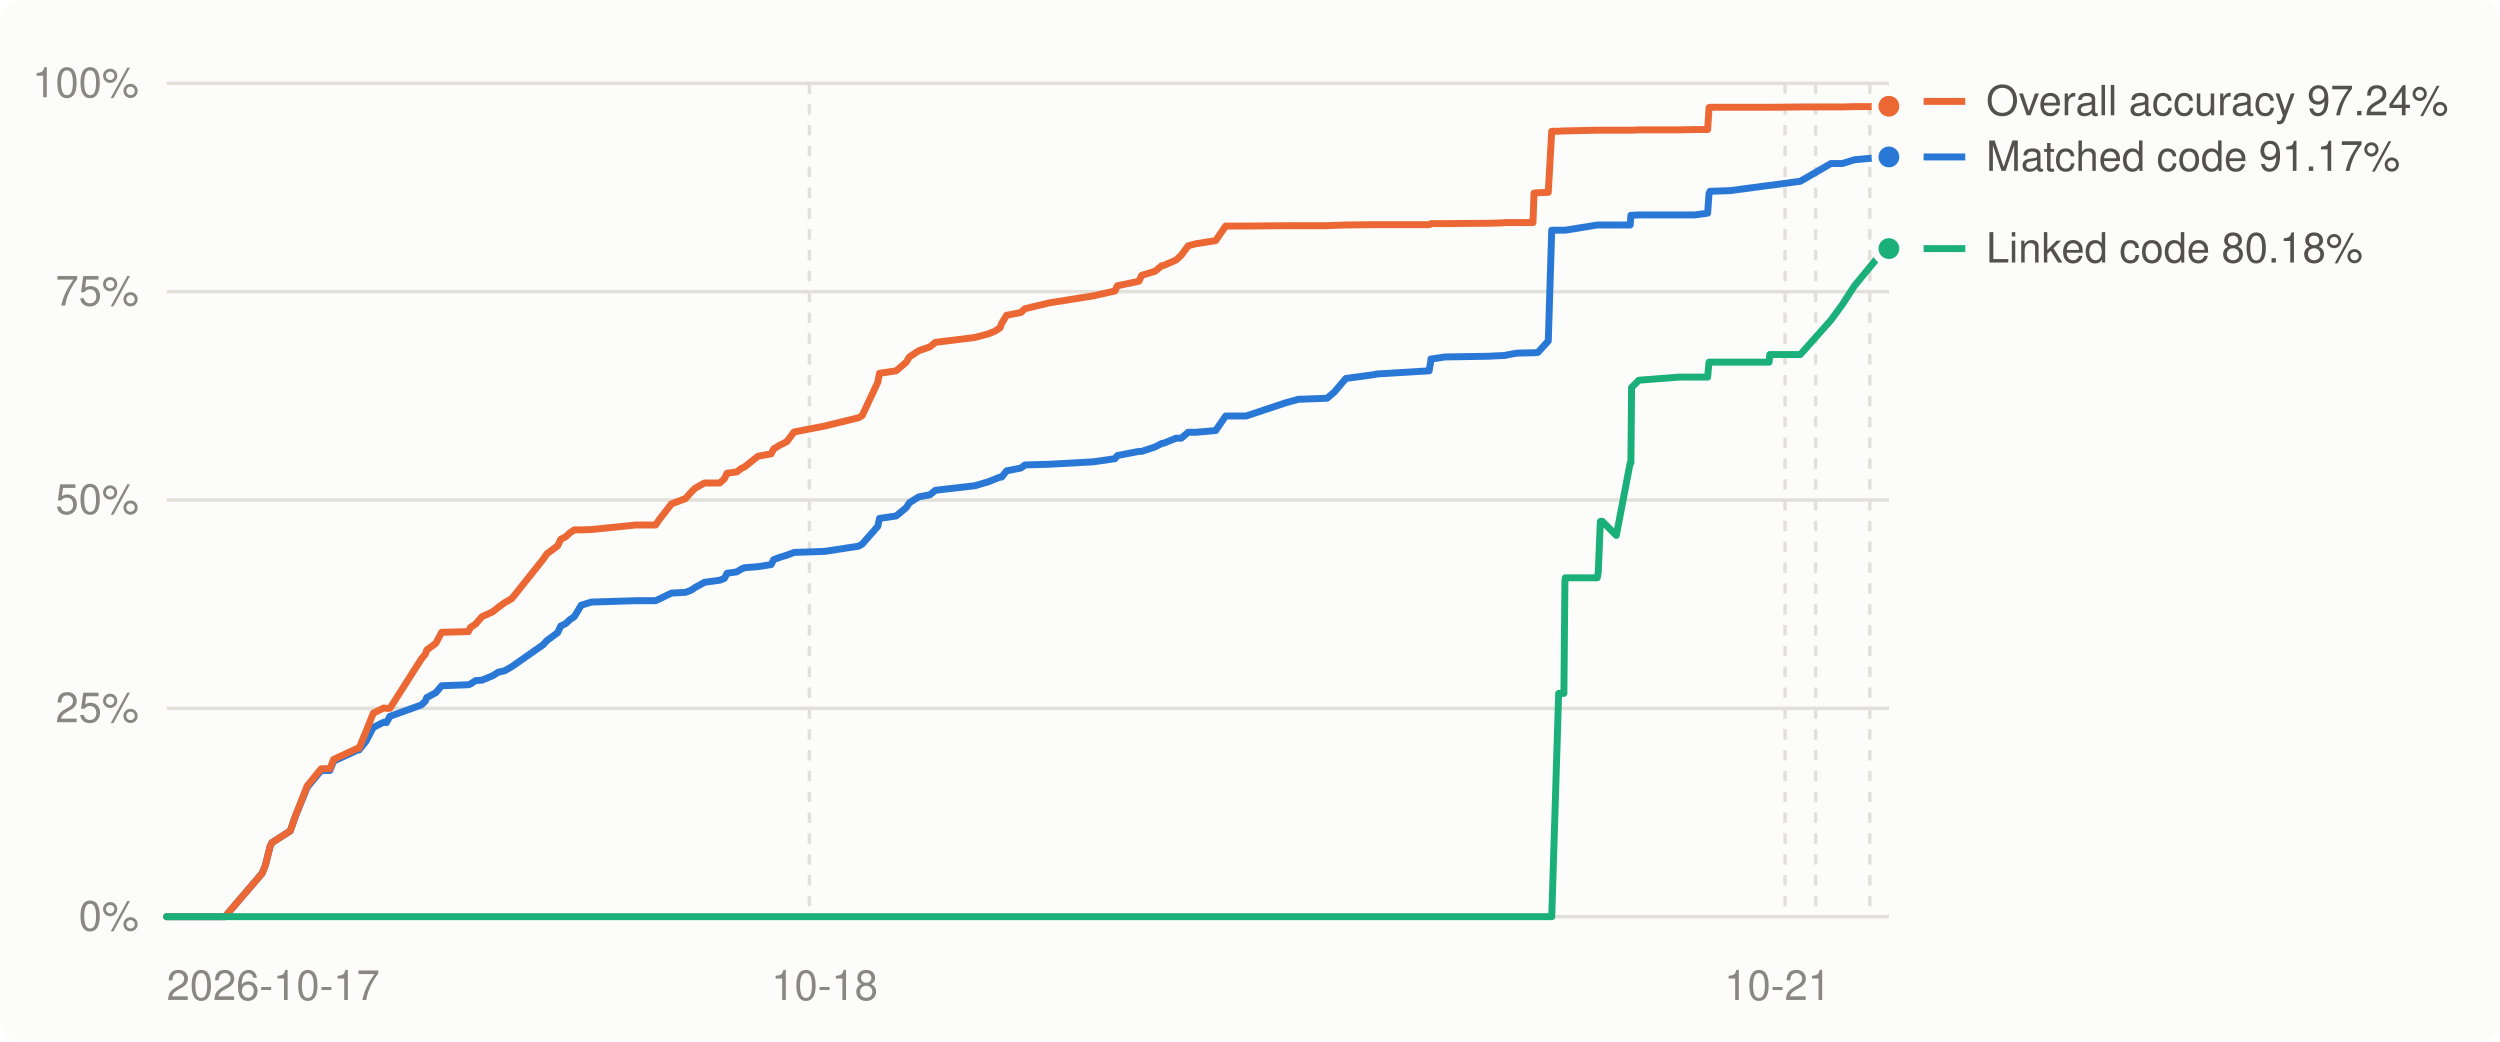
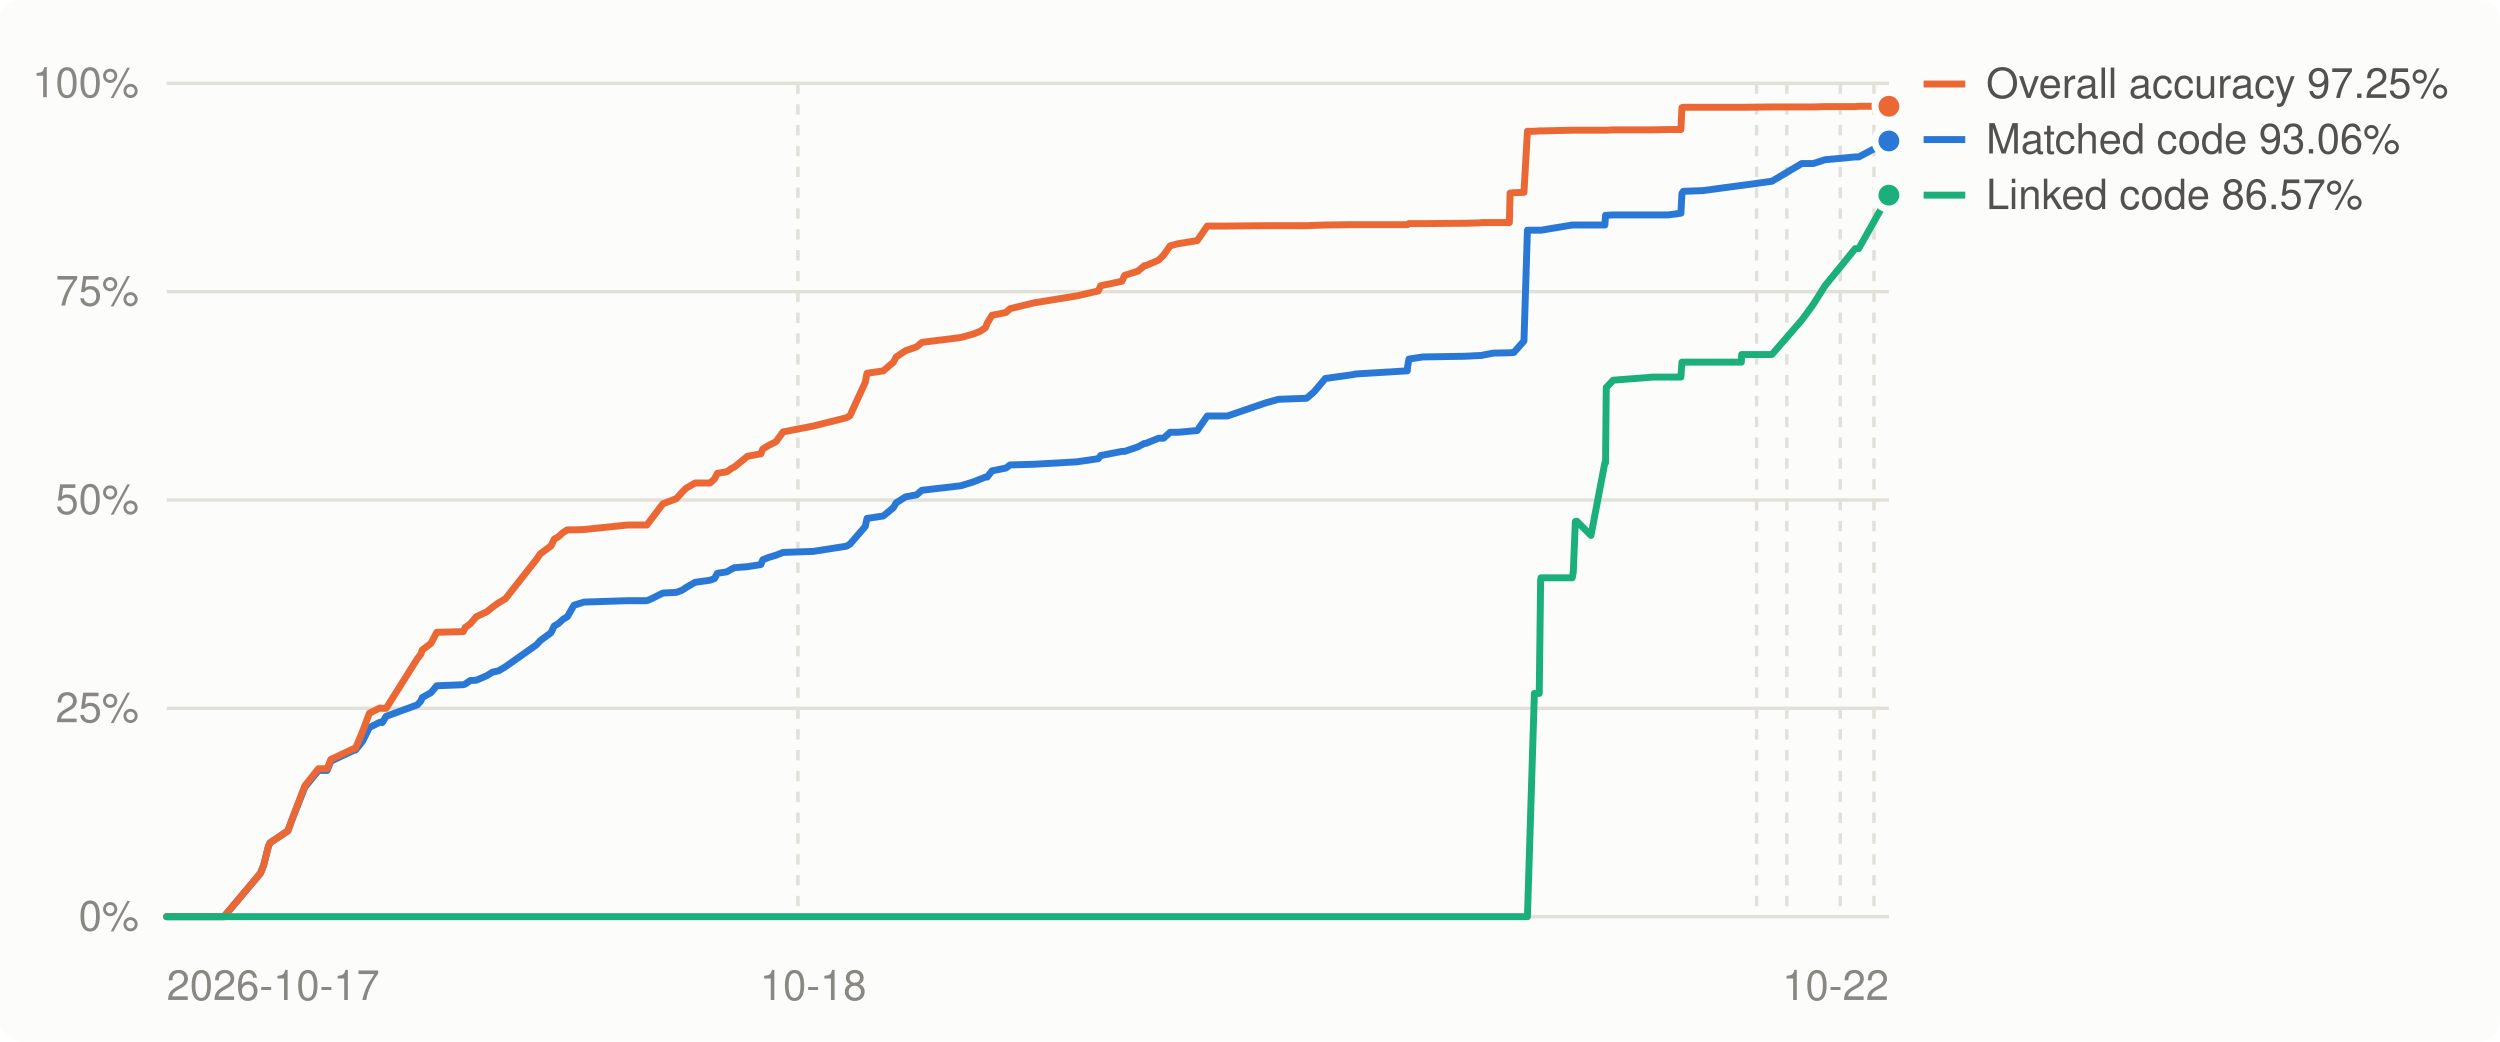
<svg xmlns="http://www.w3.org/2000/svg" viewBox="0 0 720 300" width="720" height="300" role="img" aria-label="Decompilation progress over time">
  <style>
.bg{fill:#fcfcfb}.grid{stroke:#e1e0d9}.muted{fill:#898781}.lbl{fill:#52514e}.ln0{stroke:#2a78d6}.dot0{fill:#2a78d6;stroke:#fcfcfb}.ln1{stroke:#eb6834}.dot1{fill:#eb6834;stroke:#fcfcfb}.ln2{stroke:#1baf7a}.dot2{fill:#1baf7a;stroke:#fcfcfb}
@media (prefers-color-scheme: dark){.bg{fill:#1a1a19}.grid{stroke:#2c2c2a}.muted{fill:#898781}.lbl{fill:#c3c2b7}.ln0{stroke:#3987e5}.dot0{fill:#3987e5;stroke:#1a1a19}.ln1{stroke:#d95926}.dot1{fill:#d95926;stroke:#1a1a19}.ln2{stroke:#199e70}.dot2{fill:#199e70;stroke:#1a1a19}}
text{font:12px -apple-system,BlinkMacSystemFont,'Segoe UI',Helvetica,Arial,sans-serif}
</style>
  <rect class="bg" width="720" height="300" rx="6" />
  <line x1="48" x2="544" y1="264.0" y2="264.0" class="grid" stroke-width="1" />
  <text x="40" y="268.0" class="muted" text-anchor="end">0%</text>
  <line x1="48" x2="544" y1="204.0" y2="204.0" class="grid" stroke-width="1" />
  <text x="40" y="208.0" class="muted" text-anchor="end">25%</text>
  <line x1="48" x2="544" y1="144.0" y2="144.0" class="grid" stroke-width="1" />
  <text x="40" y="148.0" class="muted" text-anchor="end">50%</text>
  <line x1="48" x2="544" y1="84.0" y2="84.0" class="grid" stroke-width="1" />
  <text x="40" y="88.0" class="muted" text-anchor="end">75%</text>
  <line x1="48" x2="544" y1="24.0" y2="24.0" class="grid" stroke-width="1" />
  <text x="40" y="28.0" class="muted" text-anchor="end">100%</text>
-   <line x1="233.1" x2="233.1" y1="24" y2="264" class="grid" stroke-width="1" stroke-dasharray="3 3" />
-   <line x1="514.1" x2="514.1" y1="24" y2="264" class="grid" stroke-width="1" stroke-dasharray="3 3" />
-   <line x1="522.9" x2="522.9" y1="24" y2="264" class="grid" stroke-width="1" stroke-dasharray="3 3" />
-   <line x1="538.5" x2="538.5" y1="24" y2="264" class="grid" stroke-width="1" stroke-dasharray="3 3" />
+   <line x1="229.8" x2="229.8" y1="24" y2="264" class="grid" stroke-width="1" stroke-dasharray="3 3" />
+   <line x1="505.9" x2="505.9" y1="24" y2="264" class="grid" stroke-width="1" stroke-dasharray="3 3" />
+   <line x1="514.6" x2="514.6" y1="24" y2="264" class="grid" stroke-width="1" stroke-dasharray="3 3" />
+   <line x1="530.0" x2="530.0" y1="24" y2="264" class="grid" stroke-width="1" stroke-dasharray="3 3" />
+   <line x1="539.7" x2="539.7" y1="24" y2="264" class="grid" stroke-width="1" stroke-dasharray="3 3" />
  <text class="muted" x="48.0" y="288" text-anchor="start">2026-10-17</text>
-   <text class="muted" x="237.5" y="288" text-anchor="middle">10-18</text>
-   <text class="muted" x="527.3" y="288" text-anchor="end">10-21</text>
-   <polyline points="48.0,264.0 64.8,264.0 75.5,251.5 76.4,249.3 77.8,243.8 78.3,242.7 83.6,239.3 85.0,235.3 88.5,226.7 92.5,221.9 95.0,221.9 96.1,219.2 103.0,216.0 103.4,216.0 105.4,213.5 107.5,209.5 110.5,208.0 111.3,208.1 112.3,206.3 121.4,203.0 122.5,201.9 122.9,200.9 125.5,199.5 127.2,197.5 134.9,197.2 135.5,197.0 137.0,196.0 138.8,195.9 141.9,194.6 143.5,193.6 145.3,193.2 147.4,192.0 156.4,185.7 157.5,184.5 160.6,182.2 161.5,180.3 162.9,179.6 164.2,178.4 165.4,177.6 167.4,174.3 170.3,173.4 183.1,173.0 188.8,173.0 189.9,172.5 193.4,170.8 197.4,170.6 199.0,170.0 200.2,169.2 202.9,167.7 207.3,167.1 208.6,166.6 209.4,165.1 212.2,164.7 213.5,163.9 214.4,163.5 218.3,163.2 222.1,162.6 222.8,161.2 224.6,160.5 226.6,159.9 228.7,159.1 237.5,158.8 247.3,157.3 248.3,156.7 252.8,151.6 253.3,149.3 258.1,148.6 261.0,146.2 261.9,144.8 264.6,143.1 267.8,142.5 269.4,141.2 280.7,139.9 284.5,138.8 286.5,138.0 288.0,137.4 288.5,137.4 289.9,135.6 294.0,134.8 295.2,133.9 302.3,133.7 314.9,133.0 321.1,132.1 321.8,131.2 328.0,130.0 328.8,130.0 332.7,128.7 334.6,127.7 335.0,127.7 338.7,126.2 340.2,126.2 342.2,124.5 344.4,124.5 350.1,124.0 353.0,119.8 358.9,119.8 370.3,116.0 373.9,115.0 382.2,114.7 384.3,112.9 387.6,109.0 395.7,107.9 396.6,107.7 411.6,106.8 411.8,105.5 411.9,105.0 412.1,103.8 412.1,103.4 416.2,102.8 428.6,102.6 432.6,102.4 433.4,102.4 433.6,102.3 436.8,101.7 441.5,101.6 441.8,101.6 442.9,101.5 445.9,98.2 446.9,66.3 448.9,66.3 450.4,66.3 450.7,66.3 450.8,66.3 460.0,64.8 460.3,64.8 460.9,64.8 461.4,64.8 465.5,64.8 469.5,64.8 469.7,62.0 469.9,62.0 472.0,61.9 483.6,61.9 488.1,61.9 491.8,61.4 492.2,55.7 492.5,55.1 498.3,54.9 509.5,53.4 509.7,53.4 518.5,52.2 527.3,47.1 530.6,47.1 534.1,46.0 542.9,45.2 544.0,45.2" fill="none" class="ln0" stroke-width="2" stroke-linejoin="round" stroke-linecap="round" />
-   <polyline points="48.0,264.0 64.8,264.0 75.5,251.5 76.4,249.3 77.8,243.7 78.3,242.7 83.6,239.3 85.0,235.2 88.5,226.3 92.5,221.4 95.0,221.4 96.1,218.7 103.0,215.5 103.4,215.5 105.4,210.7 107.5,205.4 110.5,203.9 111.3,204.0 112.3,204.0 121.4,189.7 122.5,188.4 122.9,187.2 125.5,185.3 127.2,182.1 134.9,181.9 135.5,180.7 137.0,179.7 138.8,177.6 141.9,176.2 143.5,174.9 145.3,173.6 147.4,172.4 156.4,161.1 157.5,159.5 160.6,157.2 161.5,155.3 162.9,154.6 164.2,153.4 165.4,152.6 167.4,152.6 170.3,152.5 183.1,151.2 188.8,151.2 189.9,149.6 193.4,145.1 197.4,143.6 199.0,141.8 200.2,140.6 202.9,139.1 207.3,139.1 208.6,137.9 209.4,136.3 212.2,135.9 213.5,134.9 214.4,134.5 218.3,131.4 222.1,130.7 222.8,129.3 224.6,128.2 226.6,127.2 228.7,124.4 237.5,122.7 247.3,120.3 248.3,119.7 252.8,110.1 253.3,107.5 258.1,106.8 261.0,104.3 261.9,102.8 264.6,101.0 267.8,99.9 269.4,98.6 280.7,97.2 284.5,96.2 286.5,95.4 288.0,94.4 288.5,93.1 289.9,90.8 294.0,90.0 295.2,88.9 302.3,87.2 314.9,85.2 321.1,83.8 321.8,82.3 328.0,81.0 328.8,79.3 332.7,78.1 334.6,76.5 335.0,76.5 338.7,74.9 340.2,73.5 342.2,70.8 344.4,70.2 350.1,69.3 353.0,65.1 358.9,65.1 370.3,65.0 373.9,65.0 382.2,65.0 384.3,64.9 387.6,64.8 395.7,64.7 396.6,64.7 411.6,64.7 411.8,64.6 411.9,64.6 412.1,64.4 412.1,64.4 416.2,64.4 428.6,64.3 432.6,64.2 433.4,64.1 433.6,64.1 436.8,64.1 441.5,64.1 441.8,55.6 442.9,55.5 445.9,55.4 446.9,37.8 448.9,37.8 450.4,37.7 450.7,37.7 450.8,37.7 460.0,37.5 460.3,37.5 460.9,37.5 461.4,37.5 465.5,37.5 469.5,37.5 469.7,37.5 469.9,37.5 472.0,37.4 483.6,37.4 488.1,37.3 491.8,37.3 492.2,31.0 492.5,30.9 498.3,30.9 509.5,30.9 509.7,30.9 518.5,30.8 527.3,30.8 530.6,30.8 534.1,30.7 542.9,30.7 544.0,30.6" fill="none" class="ln1" stroke-width="2" stroke-linejoin="round" stroke-linecap="round" />
-   <polyline points="48.0,264.0 64.8,264.0 75.5,264.0 76.4,264.0 77.8,264.0 78.3,264.0 83.6,264.0 85.0,264.0 88.5,264.0 92.5,264.0 95.0,264.0 96.1,264.0 103.0,264.0 103.4,264.0 105.4,264.0 107.5,264.0 110.5,264.0 111.3,264.0 112.3,264.0 121.4,264.0 122.5,264.0 122.9,264.0 125.5,264.0 127.2,264.0 134.9,264.0 135.5,264.0 137.0,264.0 138.8,264.0 141.9,264.0 143.5,264.0 145.3,264.0 147.4,264.0 156.4,264.0 157.5,264.0 160.6,264.0 161.5,264.0 162.9,264.0 164.2,264.0 165.4,264.0 167.4,264.0 170.3,264.0 183.1,264.0 188.8,264.0 189.9,264.0 193.4,264.0 197.4,264.0 199.0,264.0 200.2,264.0 202.9,264.0 207.3,264.0 208.6,264.0 209.4,264.0 212.2,264.0 213.5,264.0 214.4,264.0 218.3,264.0 222.1,264.0 222.8,264.0 224.6,264.0 226.6,264.0 228.7,264.0 237.5,264.0 247.3,264.0 248.3,264.0 252.8,264.0 253.3,264.0 258.1,264.0 261.0,264.0 261.9,264.0 264.6,264.0 267.8,264.0 269.4,264.0 280.7,264.0 284.5,264.0 286.5,264.0 288.0,264.0 288.5,264.0 289.9,264.0 294.0,264.0 295.2,264.0 302.3,264.0 314.9,264.0 321.1,264.0 321.8,264.0 328.0,264.0 328.8,264.0 332.7,264.0 334.6,264.0 335.0,264.0 338.7,264.0 340.2,264.0 342.2,264.0 344.4,264.0 350.1,264.0 353.0,264.0 358.9,264.0 370.3,264.0 373.9,264.0 382.2,264.0 384.3,264.0 387.6,264.0 395.7,264.0 396.6,264.0 411.6,264.0 411.8,264.0 411.9,264.0 412.1,264.0 412.1,264.0 416.2,264.0 428.6,264.0 432.6,264.0 433.4,264.0 433.6,264.0 436.8,264.0 441.5,264.0 441.8,264.0 442.9,264.0 445.9,264.0 446.9,264.0 448.9,199.7 450.4,199.7 450.7,167.1 450.8,166.4 460.0,166.4 460.3,164.8 460.9,150.2 461.4,150.1 465.5,154.2 469.5,133.3 469.7,133.3 469.9,111.6 472.0,109.5 483.6,108.6 488.1,108.6 491.8,108.6 492.2,104.3 492.5,104.3 498.3,104.3 509.5,104.3 509.7,102.1 518.5,102.1 527.3,92.2 530.6,87.7 534.1,82.3 542.9,71.6 544.0,71.6" fill="none" class="ln2" stroke-width="2" stroke-linejoin="round" stroke-linecap="round" />
-   <circle cx="544.0" cy="45.2" r="4" class="dot0" stroke-width="2" />
+   <text class="muted" x="234.2" y="288" text-anchor="middle">10-18</text>
+   <text class="muted" x="544.0" y="288" text-anchor="end">10-22</text>
+   <polyline points="48.0,264.0 64.5,264.0 75.0,251.5 75.9,249.3 77.3,243.8 77.8,242.7 82.9,239.3 84.4,235.3 87.8,226.7 91.7,221.9 94.2,221.9 95.3,219.2 102.1,216.0 102.4,216.0 104.4,213.5 106.4,209.5 109.4,208.0 110.1,208.1 111.2,206.3 120.2,203.0 121.2,201.9 121.6,200.9 124.1,199.5 125.8,197.5 133.4,197.2 134.0,197.0 135.4,196.0 137.2,195.9 140.2,194.6 141.8,193.6 143.6,193.2 145.6,192.0 154.5,185.7 155.6,184.5 158.7,182.2 159.6,180.3 160.8,179.6 162.1,178.4 163.4,177.6 165.3,174.3 168.2,173.4 180.7,173.0 186.3,173.0 187.5,172.5 190.9,170.8 194.8,170.6 196.4,170.0 197.6,169.2 200.2,167.7 204.5,167.1 205.8,166.6 206.6,165.1 209.3,164.7 210.7,163.9 211.5,163.5 215.3,163.2 219.1,162.6 219.7,161.2 221.5,160.5 223.5,159.9 225.5,159.1 234.2,158.8 243.8,157.3 244.8,156.7 249.2,151.6 249.7,149.3 254.4,148.6 257.3,146.2 258.1,144.8 260.8,143.1 264.0,142.5 265.5,141.2 276.7,139.9 280.3,138.8 282.3,138.0 283.8,137.4 284.3,137.4 285.7,135.6 289.7,134.8 290.9,133.9 297.9,133.7 310.2,133.0 316.3,132.1 317.0,131.2 323.1,130.0 323.9,130.0 327.7,128.7 329.6,127.7 330.0,127.7 333.7,126.2 335.1,126.2 337.0,124.5 339.2,124.5 344.8,124.0 347.7,119.8 353.5,119.8 364.6,116.0 368.2,115.0 376.3,114.7 378.4,112.9 381.7,109.0 389.6,107.9 390.5,107.7 405.3,106.8 405.4,105.5 405.5,105.0 405.7,103.8 405.8,103.4 409.8,102.8 421.9,102.6 425.9,102.4 426.7,102.4 426.9,102.3 430.0,101.7 434.7,101.6 434.9,101.6 436.0,101.5 438.9,98.2 439.9,66.3 441.9,66.3 443.3,66.3 443.7,66.3 443.8,66.3 452.8,64.8 453.1,64.8 453.7,64.8 454.1,64.8 458.2,64.8 462.2,64.8 462.4,62.0 462.6,62.0 464.6,61.9 476.0,61.9 480.4,61.9 484.1,61.4 484.4,55.7 484.8,55.1 490.4,54.9 501.5,53.4 501.6,53.4 510.3,52.2 518.9,47.1 522.2,47.1 525.6,46.0 534.3,45.2 535.3,45.2 544.0,40.6" fill="none" class="ln0" stroke-width="2" stroke-linejoin="round" stroke-linecap="round" />
+   <polyline points="48.0,264.0 64.5,264.0 75.0,251.5 75.9,249.3 77.3,243.7 77.8,242.7 82.9,239.3 84.4,235.2 87.8,226.3 91.7,221.4 94.2,221.4 95.3,218.7 102.1,215.5 102.4,215.5 104.4,210.7 106.4,205.4 109.4,203.9 110.1,204.0 111.2,204.0 120.2,189.7 121.2,188.4 121.6,187.2 124.1,185.3 125.8,182.1 133.4,181.9 134.0,180.7 135.4,179.7 137.2,177.6 140.2,176.2 141.8,174.9 143.6,173.6 145.6,172.4 154.5,161.1 155.6,159.5 158.7,157.2 159.6,155.3 160.8,154.6 162.1,153.4 163.4,152.6 165.3,152.6 168.2,152.5 180.7,151.2 186.3,151.2 187.5,149.6 190.9,145.1 194.8,143.6 196.4,141.8 197.6,140.6 200.2,139.1 204.5,139.1 205.8,137.9 206.6,136.3 209.3,135.9 210.7,134.9 211.5,134.5 215.3,131.4 219.1,130.7 219.7,129.3 221.5,128.2 223.5,127.2 225.5,124.4 234.2,122.7 243.8,120.3 244.8,119.7 249.2,110.1 249.7,107.5 254.4,106.8 257.3,104.3 258.1,102.8 260.8,101.0 264.0,99.9 265.5,98.6 276.7,97.2 280.3,96.2 282.3,95.4 283.8,94.4 284.3,93.1 285.7,90.8 289.7,90.0 290.9,88.9 297.9,87.2 310.2,85.2 316.3,83.8 317.0,82.3 323.1,81.0 323.9,79.3 327.7,78.1 329.6,76.5 330.0,76.5 333.7,74.9 335.1,73.5 337.0,70.8 339.2,70.2 344.8,69.3 347.7,65.1 353.5,65.1 364.6,65.0 368.2,65.0 376.3,65.0 378.4,64.9 381.7,64.8 389.6,64.7 390.5,64.7 405.3,64.7 405.4,64.6 405.5,64.6 405.7,64.4 405.8,64.4 409.8,64.4 421.9,64.3 425.9,64.2 426.7,64.1 426.9,64.1 430.0,64.1 434.7,64.1 434.9,55.6 436.0,55.5 438.9,55.4 439.9,37.8 441.9,37.8 443.3,37.7 443.7,37.7 443.8,37.7 452.8,37.5 453.1,37.5 453.7,37.5 454.1,37.5 458.2,37.5 462.2,37.5 462.4,37.5 462.6,37.5 464.6,37.4 476.0,37.4 480.4,37.3 484.1,37.3 484.4,31.0 484.8,30.9 490.4,30.9 501.5,30.9 501.6,30.9 510.3,30.8 518.9,30.8 522.2,30.8 525.6,30.7 534.3,30.7 535.3,30.6 544.0,30.6" fill="none" class="ln1" stroke-width="2" stroke-linejoin="round" stroke-linecap="round" />
+   <polyline points="48.0,264.0 64.5,264.0 75.0,264.0 75.9,264.0 77.3,264.0 77.8,264.0 82.9,264.0 84.4,264.0 87.8,264.0 91.7,264.0 94.2,264.0 95.3,264.0 102.1,264.0 102.4,264.0 104.4,264.0 106.4,264.0 109.4,264.0 110.1,264.0 111.2,264.0 120.2,264.0 121.2,264.0 121.6,264.0 124.1,264.0 125.8,264.0 133.4,264.0 134.0,264.0 135.4,264.0 137.2,264.0 140.2,264.0 141.8,264.0 143.6,264.0 145.6,264.0 154.5,264.0 155.6,264.0 158.7,264.0 159.6,264.0 160.8,264.0 162.1,264.0 163.4,264.0 165.3,264.0 168.2,264.0 180.7,264.0 186.3,264.0 187.5,264.0 190.9,264.0 194.8,264.0 196.4,264.0 197.6,264.0 200.2,264.0 204.5,264.0 205.8,264.0 206.6,264.0 209.3,264.0 210.7,264.0 211.5,264.0 215.3,264.0 219.1,264.0 219.7,264.0 221.5,264.0 223.5,264.0 225.5,264.0 234.2,264.0 243.8,264.0 244.8,264.0 249.2,264.0 249.7,264.0 254.4,264.0 257.3,264.0 258.1,264.0 260.8,264.0 264.0,264.0 265.5,264.0 276.7,264.0 280.3,264.0 282.3,264.0 283.8,264.0 284.3,264.0 285.7,264.0 289.7,264.0 290.9,264.0 297.9,264.0 310.2,264.0 316.3,264.0 317.0,264.0 323.1,264.0 323.9,264.0 327.7,264.0 329.6,264.0 330.0,264.0 333.7,264.0 335.1,264.0 337.0,264.0 339.2,264.0 344.8,264.0 347.7,264.0 353.5,264.0 364.6,264.0 368.2,264.0 376.3,264.0 378.4,264.0 381.7,264.0 389.6,264.0 390.5,264.0 405.3,264.0 405.4,264.0 405.5,264.0 405.7,264.0 405.8,264.0 409.8,264.0 421.9,264.0 425.9,264.0 426.7,264.0 426.9,264.0 430.0,264.0 434.7,264.0 434.9,264.0 436.0,264.0 438.9,264.0 439.9,264.0 441.9,199.7 443.3,199.7 443.7,167.1 443.8,166.4 452.8,166.4 453.1,164.8 453.7,150.2 454.1,150.1 458.2,154.2 462.2,133.3 462.4,133.3 462.6,111.6 464.6,109.5 476.0,108.6 480.4,108.6 484.1,108.6 484.4,104.3 484.8,104.3 490.4,104.3 501.5,104.3 501.6,102.1 510.3,102.1 518.9,92.2 522.2,87.7 525.6,82.3 534.3,71.6 535.3,71.6 544.0,56.2" fill="none" class="ln2" stroke-width="2" stroke-linejoin="round" stroke-linecap="round" />
+   <circle cx="544.0" cy="40.6" r="4" class="dot0" stroke-width="2" />
  <circle cx="544.0" cy="30.6" r="4" class="dot1" stroke-width="2" />
-   <circle cx="544.0" cy="71.6" r="4" class="dot2" stroke-width="2" />
-   <line x1="554" x2="566" y1="71.6" y2="71.6" class="ln2" stroke-width="2" />
-   <text class="lbl" x="572" y="75.6">Linked code 80.18%</text>
-   <line x1="554" x2="566" y1="45.2" y2="45.2" class="ln0" stroke-width="2" />
-   <text class="lbl" x="572" y="49.2">Matched code 91.17%</text>
-   <line x1="554" x2="566" y1="29.2" y2="29.2" class="ln1" stroke-width="2" />
-   <text class="lbl" x="572" y="33.2">Overall accuracy 97.24%</text>
+   <circle cx="544.0" cy="56.2" r="4" class="dot2" stroke-width="2" />
+   <line x1="554" x2="566" y1="56.2" y2="56.2" class="ln2" stroke-width="2" />
+   <text class="lbl" x="572" y="60.2">Linked code 86.57%</text>
+   <line x1="554" x2="566" y1="40.2" y2="40.2" class="ln0" stroke-width="2" />
+   <text class="lbl" x="572" y="44.2">Matched code 93.06%</text>
+   <line x1="554" x2="566" y1="24.2" y2="24.2" class="ln1" stroke-width="2" />
+   <text class="lbl" x="572" y="28.2">Overall accuracy 97.25%</text>
</svg>
